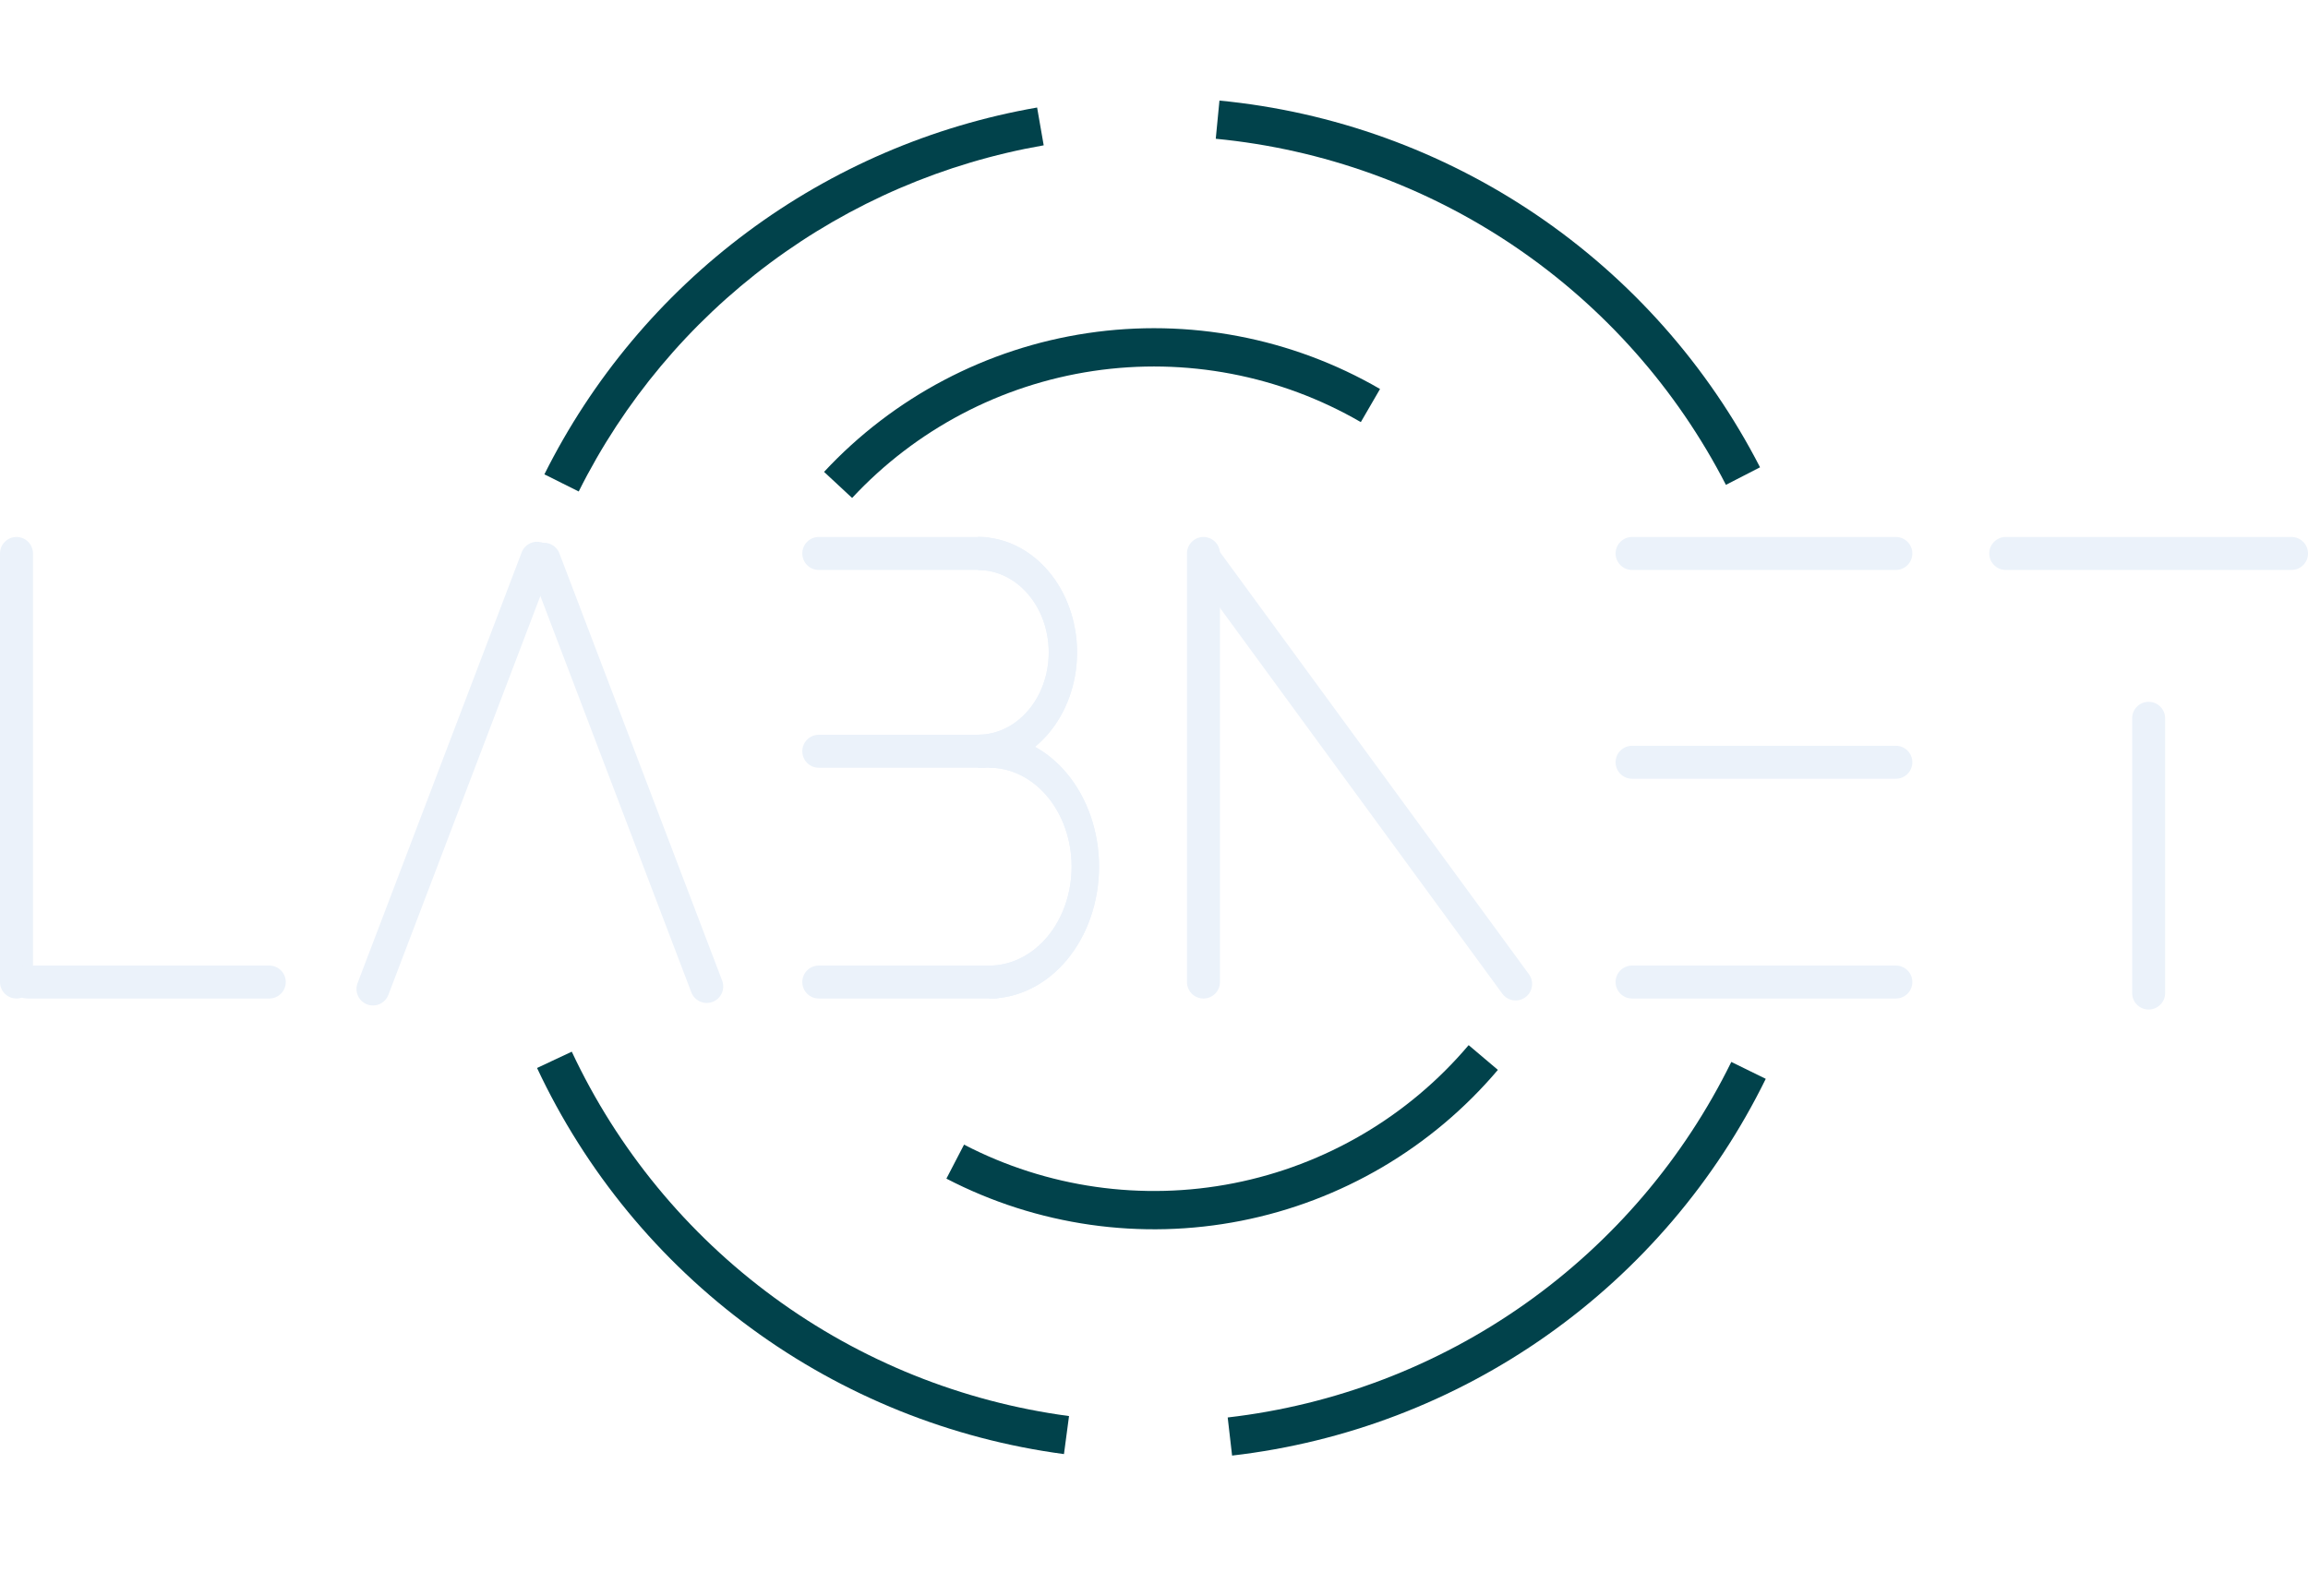
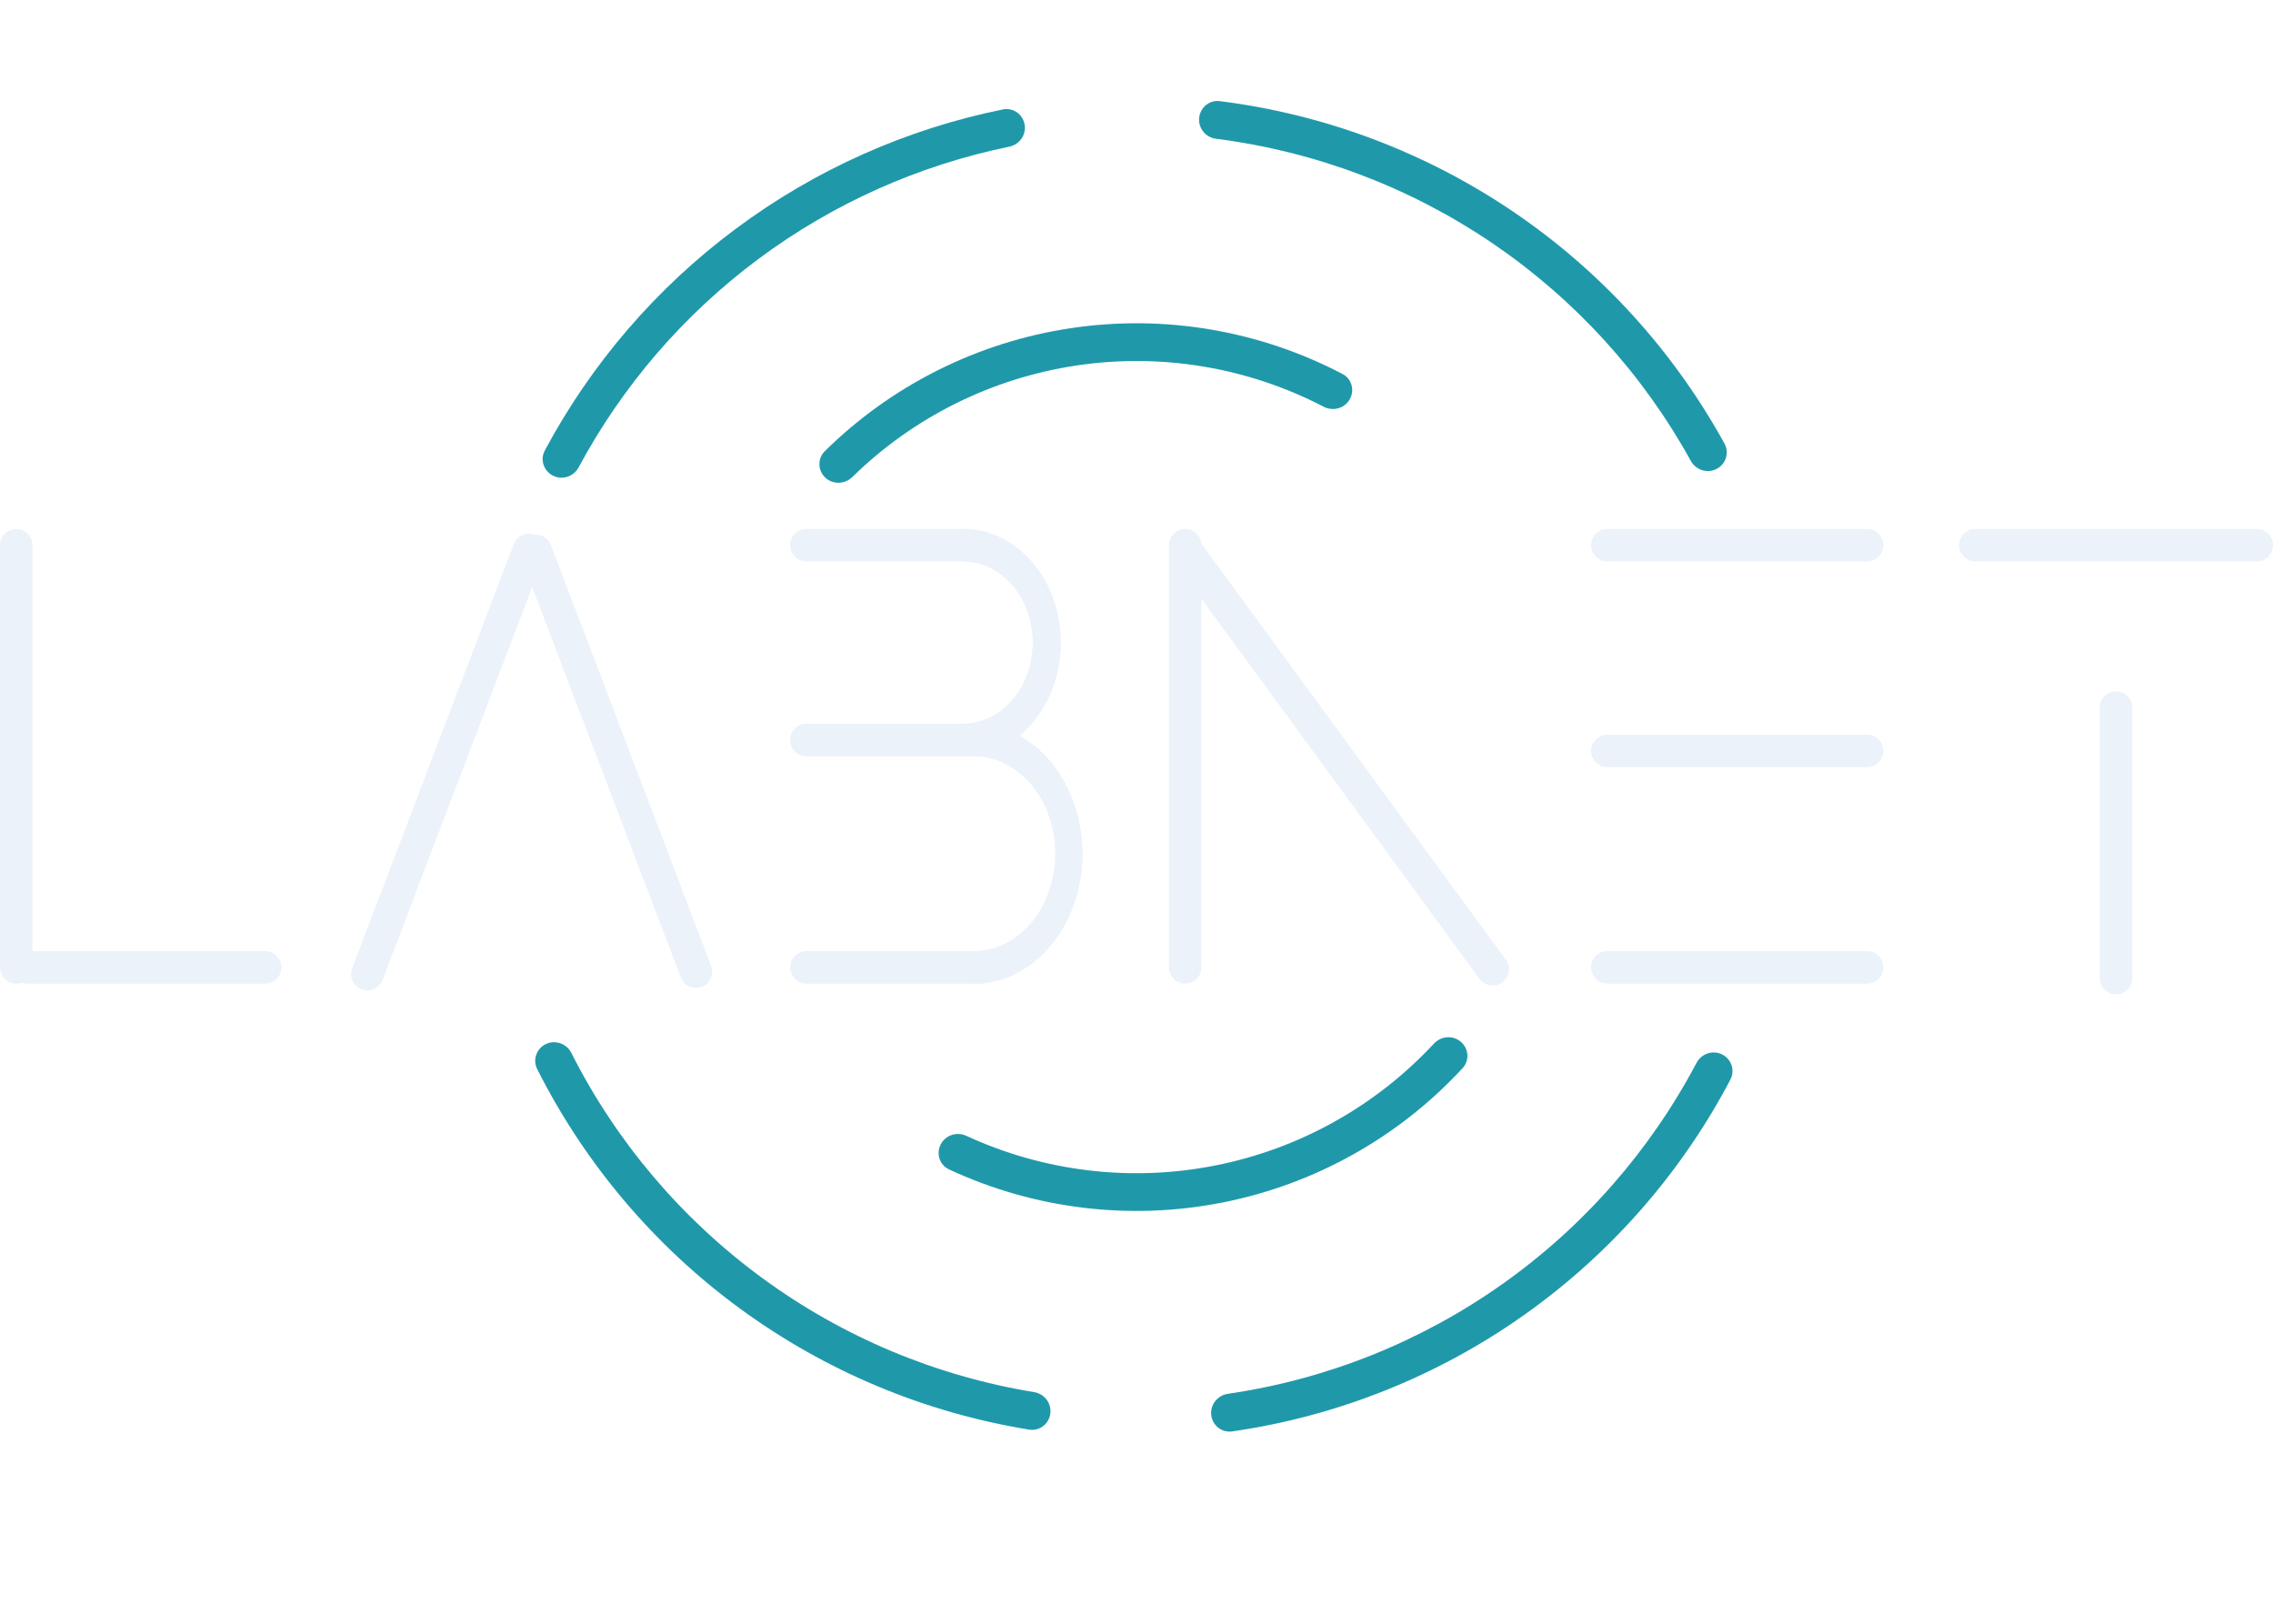
- <svg xmlns="http://www.w3.org/2000/svg" width="175" height="121" viewBox="0 0 175 121" fill="none">
-   <path fill-rule="evenodd" clip-rule="evenodd" d="M1.25 75.721C0.56 75.721 -1.08224e-09 75.162 -2.41724e-09 74.471L-6.52656e-08 41.971C-6.66006e-08 41.281 0.56 40.721 1.25 40.721C1.94 40.721 2.5 41.281 2.5 41.971L2.5 74.471C2.5 75.162 1.94 75.721 1.25 75.721Z" fill="#EBF2FA" />
-   <path fill-rule="evenodd" clip-rule="evenodd" d="M91.25 75.721C90.559 75.721 90 75.162 90 74.471L90 41.971C90 41.281 90.559 40.721 91.25 40.721C91.94 40.721 92.5 41.281 92.5 41.971L92.5 74.471C92.5 75.162 91.94 75.721 91.25 75.721Z" fill="#EBF2FA" />
-   <path fill-rule="evenodd" clip-rule="evenodd" d="M162.917 76.555C162.226 76.555 161.667 75.995 161.667 75.305L161.667 54.471C161.667 53.781 162.226 53.221 162.917 53.221C163.607 53.221 164.167 53.781 164.167 54.471L164.167 75.305C164.167 75.995 163.607 76.555 162.917 76.555Z" fill="#EBF2FA" />
-   <path fill-rule="evenodd" clip-rule="evenodd" d="M115.658 75.626C115.101 76.034 114.319 75.913 113.911 75.356L90.387 43.206C89.98 42.649 90.101 41.867 90.658 41.459C91.215 41.052 91.997 41.173 92.405 41.73L115.928 73.879C116.336 74.436 116.215 75.219 115.658 75.626Z" fill="#EBF2FA" />
-   <path fill-rule="evenodd" clip-rule="evenodd" d="M0.833 74.471C0.833 73.781 1.393 73.221 2.083 73.221L20.417 73.221C21.107 73.221 21.667 73.781 21.667 74.471C21.667 75.162 21.107 75.721 20.417 75.721L2.083 75.721C1.393 75.721 0.833 75.162 0.833 74.471Z" fill="#EBF2FA" />
-   <path fill-rule="evenodd" clip-rule="evenodd" d="M60.833 74.471C60.833 73.781 61.393 73.221 62.083 73.221L75.417 73.221C76.107 73.221 76.667 73.781 76.667 74.471C76.667 75.162 76.107 75.721 75.417 75.721L62.083 75.721C61.393 75.721 60.833 75.162 60.833 74.471Z" fill="#EBF2FA" />
-   <path fill-rule="evenodd" clip-rule="evenodd" d="M122.5 74.471C122.5 73.781 123.06 73.221 123.75 73.221L143.75 73.221C144.44 73.221 145 73.781 145 74.471C145 75.162 144.44 75.721 143.75 75.721L123.75 75.721C123.06 75.721 122.5 75.162 122.5 74.471Z" fill="#EBF2FA" />
-   <path fill-rule="evenodd" clip-rule="evenodd" d="M122.5 57.805C122.5 57.114 123.06 56.555 123.75 56.555L143.75 56.555C144.44 56.555 145 57.114 145 57.805C145 58.495 144.44 59.055 143.75 59.055L123.75 59.055C123.06 59.055 122.5 58.495 122.5 57.805Z" fill="#EBF2FA" />
-   <path fill-rule="evenodd" clip-rule="evenodd" d="M122.5 41.971C122.5 41.281 123.06 40.721 123.75 40.721L143.75 40.721C144.44 40.721 145 41.281 145 41.971C145 42.662 144.44 43.221 143.75 43.221L123.75 43.221C123.06 43.221 122.5 42.662 122.5 41.971Z" fill="#EBF2FA" />
-   <path fill-rule="evenodd" clip-rule="evenodd" d="M150.833 41.971C150.833 41.281 151.393 40.721 152.083 40.721H173.75C174.44 40.721 175 41.281 175 41.971C175 42.662 174.44 43.221 173.75 43.221H152.083C151.393 43.221 150.833 42.662 150.833 41.971Z" fill="#EBF2FA" />
-   <path fill-rule="evenodd" clip-rule="evenodd" d="M60.833 56.971C60.833 56.281 61.393 55.721 62.083 55.721L75.417 55.721C76.107 55.721 76.667 56.281 76.667 56.971C76.667 57.662 76.107 58.221 75.417 58.221L62.083 58.221C61.393 58.221 60.833 57.662 60.833 56.971Z" fill="#EBF2FA" />
-   <path fill-rule="evenodd" clip-rule="evenodd" d="M60.833 41.971C60.833 41.281 61.393 40.721 62.083 40.721L74.583 40.721C75.274 40.721 75.833 41.281 75.833 41.971C75.833 42.662 75.274 43.221 74.583 43.221L62.083 43.221C61.393 43.221 60.833 42.662 60.833 41.971Z" fill="#EBF2FA" />
-   <path fill-rule="evenodd" clip-rule="evenodd" d="M41.168 41.166C41.813 41.412 42.137 42.134 41.891 42.779L29.448 75.443C29.202 76.088 28.48 76.412 27.835 76.166C27.19 75.921 26.866 75.198 27.112 74.553L39.555 41.889C39.801 41.244 40.523 40.921 41.168 41.166Z" fill="#EBF2FA" />
-   <path fill-rule="evenodd" clip-rule="evenodd" d="M40.804 41.244C41.449 40.998 42.172 41.322 42.417 41.967L54.755 74.362C55.001 75.008 54.677 75.73 54.032 75.975C53.387 76.221 52.665 75.897 52.419 75.252L40.081 42.857C39.835 42.212 40.159 41.49 40.804 41.244Z" fill="#EBF2FA" />
-   <path d="M75 75.721C77.21 75.721 79.33 74.668 80.893 72.792C82.455 70.917 83.333 68.374 83.333 65.721C83.333 63.069 82.455 60.526 80.893 58.65C79.33 56.775 77.21 55.721 75 55.721L75 58.217C76.659 58.217 78.249 59.008 79.422 60.415C80.595 61.822 81.254 63.731 81.254 65.721C81.254 67.712 80.595 69.62 79.422 71.028C78.249 72.435 76.659 73.226 75 73.226V75.721Z" fill="#EBF2FA" />
-   <path fill-rule="evenodd" clip-rule="evenodd" d="M75.833 74.831C77.472 74.606 79.034 73.721 80.252 72.259C81.679 70.547 82.5 68.197 82.5 65.721C82.5 63.246 81.679 60.896 80.252 59.184C79.034 57.722 77.472 56.837 75.833 56.612L75.833 57.441C77.45 57.666 78.94 58.535 80.062 59.882C81.371 61.452 82.087 63.554 82.087 65.721C82.087 67.888 81.371 69.991 80.062 71.561C78.94 72.907 77.45 73.777 75.833 74.001V74.831ZM75.833 75.671C77.737 75.442 79.527 74.431 80.893 72.792C82.455 70.917 83.333 68.374 83.333 65.721C83.333 63.069 82.455 60.526 80.893 58.65C79.527 57.012 77.737 56.001 75.833 55.772C75.558 55.738 75.28 55.721 75 55.721L75 58.217C76.659 58.217 78.249 59.008 79.422 60.415C80.595 61.822 81.254 63.731 81.254 65.721C81.254 67.712 80.595 69.62 79.422 71.028C78.249 72.435 76.659 73.226 75 73.226V75.721C75.28 75.721 75.558 75.704 75.833 75.671Z" fill="#EBF2FA" />
-   <path d="M74.167 58.221C76.156 58.221 78.064 57.299 79.47 55.658C80.876 54.018 81.667 51.792 81.667 49.471C81.667 47.151 80.876 44.925 79.47 43.284C78.064 41.643 76.156 40.721 74.167 40.721V43.227C75.586 43.227 76.948 43.885 77.951 45.056C78.955 46.227 79.519 47.815 79.519 49.471C79.519 51.127 78.955 52.716 77.951 53.887C76.948 55.058 75.586 55.716 74.167 55.716V58.221Z" fill="#EBF2FA" />
-   <path fill-rule="evenodd" clip-rule="evenodd" d="M75 57.326C76.425 57.112 77.778 56.352 78.837 55.116C80.104 53.638 80.833 51.609 80.833 49.471C80.833 47.334 80.104 45.305 78.837 43.827C77.778 42.591 76.425 41.831 75 41.617L75 42.458C76.369 42.67 77.629 43.399 78.584 44.514C79.727 45.847 80.352 47.632 80.352 49.471C80.352 51.31 79.727 53.095 78.584 54.429C77.629 55.544 76.369 56.273 75 56.485V57.326ZM75 58.167C76.683 57.948 78.261 57.069 79.47 55.658C80.876 54.018 81.667 51.792 81.667 49.471C81.667 47.151 80.876 44.925 79.47 43.284C78.261 41.874 76.683 40.995 75 40.776C74.725 40.74 74.447 40.721 74.167 40.721V43.227C75.586 43.227 76.948 43.885 77.951 45.056C78.955 46.227 79.519 47.815 79.519 49.471C79.519 51.127 78.955 52.716 77.951 53.887C76.948 55.058 75.586 55.716 74.167 55.716V58.221C74.447 58.221 74.725 58.203 75 58.167Z" fill="#EBF2FA" />
-   <path d="M104.639 29.498C97.94 25.613 90.12 24.12 82.461 25.262C74.802 26.404 67.758 30.114 62.483 35.784L64.61 37.762C69.436 32.574 75.881 29.18 82.889 28.134C89.897 27.089 97.052 28.456 103.182 32.01L104.639 29.498Z" fill="#01424B" />
-   <path d="M71.759 89.379C78.632 92.947 86.513 94.074 94.11 92.576C101.708 91.078 108.571 87.043 113.575 81.133L111.358 79.256C106.78 84.664 100.5 88.356 93.548 89.726C86.597 91.097 79.385 90.066 73.097 86.801L71.759 89.379Z" fill="#01424B" />
-   <path d="M133.452 35.437C129.496 27.739 123.67 21.159 116.508 16.299C109.346 11.44 101.078 8.458 92.463 7.627L92.183 10.523C100.313 11.307 108.116 14.121 114.874 18.707C121.633 23.292 127.131 29.502 130.865 36.767L133.452 35.437Z" fill="#01424B" />
-   <path d="M93.421 110.381C102.019 109.389 110.23 106.253 117.3 101.261C124.37 96.269 130.073 89.581 133.885 81.811L131.273 80.53C127.676 87.862 122.294 94.174 115.622 98.885C108.95 103.595 101.202 106.555 93.088 107.491L93.421 110.381Z" fill="#01424B" />
-   <path d="M40.72 80.988C44.394 88.825 49.978 95.612 56.959 100.728C63.94 105.844 72.094 109.125 80.673 110.268L81.057 107.385C72.961 106.305 65.266 103.21 58.679 98.382C52.091 93.554 46.822 87.148 43.354 79.753L40.72 80.988Z" fill="#01424B" />
-   <path d="M78.637 8.154C70.667 9.542 63.134 12.782 56.644 17.614C50.155 22.445 44.891 28.733 41.277 35.971L43.88 37.271C47.291 30.441 52.258 24.507 58.382 19.947C64.506 15.387 71.615 12.33 79.136 11.02L78.637 8.154Z" fill="#01424B" />
+ <svg xmlns="http://www.w3.org/2000/svg" width="35" height="25" viewBox="0 0 35 25" fill="none">
+   <path fill-rule="evenodd" clip-rule="evenodd" d="M0.25 15.144C0.112 15.144 -2.16447e-10 15.032 -4.83449e-10 14.894L-1.30531e-08 8.394C-1.33201e-08 8.256 0.112 8.144 0.25 8.144C0.388 8.144 0.5 8.256 0.5 8.394L0.5 14.894C0.5 15.032 0.388 15.144 0.25 15.144Z" fill="#EBF2FA" />
+   <path fill-rule="evenodd" clip-rule="evenodd" d="M18.25 15.144C18.112 15.144 18 15.032 18 14.894L18 8.394C18 8.256 18.112 8.144 18.25 8.144C18.388 8.144 18.5 8.256 18.5 8.394L18.5 14.894C18.5 15.032 18.388 15.144 18.25 15.144Z" fill="#EBF2FA" />
+   <path fill-rule="evenodd" clip-rule="evenodd" d="M32.583 15.311C32.445 15.311 32.333 15.199 32.333 15.061L32.333 10.894C32.333 10.756 32.445 10.644 32.583 10.644C32.721 10.644 32.833 10.756 32.833 10.894L32.833 15.061C32.833 15.199 32.721 15.311 32.583 15.311Z" fill="#EBF2FA" />
+   <path fill-rule="evenodd" clip-rule="evenodd" d="M23.132 15.125C23.02 15.207 22.864 15.182 22.782 15.071L18.077 8.641C17.996 8.53 18.02 8.373 18.132 8.292C18.243 8.21 18.399 8.235 18.481 8.346L23.186 14.776C23.267 14.887 23.243 15.044 23.132 15.125Z" fill="#EBF2FA" />
+   <path fill-rule="evenodd" clip-rule="evenodd" d="M0.167 14.894C0.167 14.756 0.279 14.644 0.417 14.644L4.083 14.644C4.221 14.644 4.333 14.756 4.333 14.894C4.333 15.032 4.221 15.144 4.083 15.144L0.417 15.144C0.279 15.144 0.167 15.032 0.167 14.894Z" fill="#EBF2FA" />
+   <path fill-rule="evenodd" clip-rule="evenodd" d="M12.167 14.894C12.167 14.756 12.279 14.644 12.417 14.644L15.083 14.644C15.221 14.644 15.333 14.756 15.333 14.894C15.333 15.032 15.221 15.144 15.083 15.144L12.417 15.144C12.279 15.144 12.167 15.032 12.167 14.894Z" fill="#EBF2FA" />
+   <path fill-rule="evenodd" clip-rule="evenodd" d="M24.5 14.894C24.5 14.756 24.612 14.644 24.75 14.644L28.75 14.644C28.888 14.644 29 14.756 29 14.894C29 15.032 28.888 15.144 28.75 15.144L24.75 15.144C24.612 15.144 24.5 15.032 24.5 14.894Z" fill="#EBF2FA" />
+   <path fill-rule="evenodd" clip-rule="evenodd" d="M24.5 11.561C24.5 11.423 24.612 11.311 24.75 11.311L28.75 11.311C28.888 11.311 29 11.423 29 11.561C29 11.699 28.888 11.811 28.75 11.811L24.75 11.811C24.612 11.811 24.5 11.699 24.5 11.561Z" fill="#EBF2FA" />
+   <path fill-rule="evenodd" clip-rule="evenodd" d="M24.5 8.394C24.5 8.256 24.612 8.144 24.75 8.144L28.75 8.144C28.888 8.144 29 8.256 29 8.394C29 8.532 28.888 8.644 28.75 8.644L24.75 8.644C24.612 8.644 24.5 8.532 24.5 8.394Z" fill="#EBF2FA" />
+   <path fill-rule="evenodd" clip-rule="evenodd" d="M30.167 8.394C30.167 8.256 30.279 8.144 30.417 8.144H34.75C34.888 8.144 35 8.256 35 8.394C35 8.532 34.888 8.644 34.75 8.644H30.417C30.279 8.644 30.167 8.532 30.167 8.394Z" fill="#EBF2FA" />
+   <path fill-rule="evenodd" clip-rule="evenodd" d="M12.167 11.394C12.167 11.256 12.279 11.144 12.417 11.144L15.083 11.144C15.221 11.144 15.333 11.256 15.333 11.394C15.333 11.532 15.221 11.644 15.083 11.644L12.417 11.644C12.279 11.644 12.167 11.532 12.167 11.394Z" fill="#EBF2FA" />
+   <path fill-rule="evenodd" clip-rule="evenodd" d="M12.167 8.394C12.167 8.256 12.279 8.144 12.417 8.144L14.917 8.144C15.055 8.144 15.167 8.256 15.167 8.394C15.167 8.532 15.055 8.644 14.917 8.644L12.417 8.644C12.279 8.644 12.167 8.532 12.167 8.394Z" fill="#EBF2FA" />
+   <path fill-rule="evenodd" clip-rule="evenodd" d="M8.234 8.233C8.363 8.282 8.427 8.427 8.378 8.556L5.89 15.089C5.84 15.218 5.696 15.282 5.567 15.233C5.438 15.184 5.373 15.04 5.422 14.911L7.911 8.378C7.96 8.249 8.105 8.184 8.234 8.233Z" fill="#EBF2FA" />
+   <path fill-rule="evenodd" clip-rule="evenodd" d="M8.161 8.249C8.29 8.2 8.434 8.264 8.483 8.393L10.951 14.873C11 15.002 10.935 15.146 10.806 15.195C10.677 15.244 10.533 15.18 10.484 15.05L8.016 8.571C7.967 8.442 8.032 8.298 8.161 8.249Z" fill="#EBF2FA" />
+   <path d="M15 15.144C15.442 15.144 15.866 14.934 16.178 14.559C16.491 14.183 16.667 13.675 16.667 13.144C16.667 12.614 16.491 12.105 16.178 11.73C15.866 11.355 15.442 11.144 15 11.144L15 11.643C15.332 11.643 15.65 11.802 15.884 12.083C16.119 12.364 16.251 12.746 16.251 13.144C16.251 13.542 16.119 13.924 15.884 14.206C15.65 14.487 15.332 14.645 15 14.645V15.144Z" fill="#EBF2FA" />
+   <path fill-rule="evenodd" clip-rule="evenodd" d="M15.167 14.966C15.494 14.921 15.807 14.744 16.05 14.452C16.336 14.109 16.5 13.639 16.5 13.144C16.5 12.649 16.336 12.179 16.05 11.837C15.807 11.544 15.494 11.367 15.167 11.322L15.167 11.488C15.49 11.533 15.788 11.707 16.012 11.976C16.274 12.29 16.417 12.711 16.417 13.144C16.417 13.578 16.274 13.998 16.012 14.312C15.788 14.582 15.49 14.755 15.167 14.8V14.966ZM15.167 15.134C15.547 15.088 15.905 14.886 16.178 14.559C16.491 14.183 16.667 13.675 16.667 13.144C16.667 12.614 16.491 12.105 16.178 11.73C15.905 11.402 15.547 11.2 15.167 11.154C15.111 11.148 15.056 11.144 15 11.144L15 11.643C15.332 11.643 15.65 11.802 15.884 12.083C16.119 12.364 16.251 12.746 16.251 13.144C16.251 13.542 16.119 13.924 15.884 14.206C15.65 14.487 15.332 14.645 15 14.645V15.144C15.056 15.144 15.111 15.141 15.167 15.134Z" fill="#EBF2FA" />
+   <path d="M14.833 11.644C15.231 11.644 15.613 11.46 15.894 11.132C16.175 10.803 16.333 10.358 16.333 9.894C16.333 9.43 16.175 8.985 15.894 8.657C15.613 8.329 15.231 8.144 14.833 8.144V8.645C15.117 8.645 15.389 8.777 15.59 9.011C15.791 9.245 15.904 9.563 15.904 9.894C15.904 10.226 15.791 10.543 15.59 10.777C15.389 11.012 15.117 11.143 14.833 11.143V11.644Z" fill="#EBF2FA" />
+   <path fill-rule="evenodd" clip-rule="evenodd" d="M15 11.465C15.285 11.422 15.556 11.27 15.768 11.023C16.021 10.728 16.167 10.322 16.167 9.894C16.167 9.467 16.021 9.061 15.768 8.765C15.556 8.518 15.285 8.366 15 8.323L15 8.492C15.274 8.534 15.526 8.68 15.717 8.903C15.945 9.169 16.07 9.526 16.07 9.894C16.07 10.262 15.945 10.619 15.717 10.886C15.526 11.109 15.274 11.255 15 11.297V11.465ZM15 11.633C15.336 11.589 15.652 11.414 15.894 11.132C16.175 10.803 16.333 10.358 16.333 9.894C16.333 9.43 16.175 8.985 15.894 8.657C15.652 8.375 15.336 8.199 15 8.155C14.945 8.148 14.889 8.144 14.833 8.144V8.645C15.117 8.645 15.389 8.777 15.59 9.011C15.791 9.245 15.904 9.563 15.904 9.894C15.904 10.226 15.791 10.543 15.59 10.777C15.389 11.012 15.117 11.143 14.833 11.143V11.644C14.889 11.644 14.945 11.641 15 11.633Z" fill="#EBF2FA" />
+   <path d="M20.782 6.151C20.863 6.012 20.816 5.834 20.674 5.759C19.392 5.087 17.928 4.838 16.492 5.052C15.056 5.266 13.728 5.932 12.699 6.948C12.585 7.061 12.592 7.245 12.709 7.355C12.827 7.464 13.01 7.457 13.125 7.344C14.064 6.424 15.272 5.822 16.578 5.627C17.884 5.432 19.215 5.656 20.382 6.262C20.524 6.336 20.702 6.29 20.782 6.151Z" fill="#1F99AA" />
+   <path d="M14.486 17.618C14.412 17.76 14.467 17.936 14.612 18.004C15.924 18.616 17.398 18.796 18.822 18.515C20.246 18.234 21.542 17.508 22.523 16.444C22.631 16.326 22.616 16.143 22.493 16.039C22.371 15.935 22.188 15.951 22.079 16.069C21.183 17.032 20.005 17.69 18.71 17.945C17.415 18.201 16.074 18.039 14.88 17.488C14.735 17.421 14.559 17.476 14.486 17.618Z" fill="#1F99AA" />
+   <path d="M26.432 7.22C26.575 7.147 26.631 6.971 26.554 6.83C25.768 5.401 24.654 4.177 23.302 3.26C21.949 2.343 20.4 1.76 18.782 1.557C18.622 1.537 18.48 1.655 18.465 1.815C18.449 1.975 18.566 2.117 18.726 2.137C20.247 2.33 21.703 2.879 22.975 3.741C24.246 4.604 25.295 5.754 26.036 7.097C26.114 7.237 26.289 7.294 26.432 7.22Z" fill="#1F99AA" />
+   <path d="M18.651 21.787C18.669 21.947 18.814 22.062 18.973 22.039C20.587 21.806 22.125 21.195 23.46 20.252C24.795 19.31 25.886 18.065 26.645 16.622C26.72 16.479 26.66 16.305 26.516 16.234C26.372 16.163 26.198 16.223 26.123 16.365C25.406 17.721 24.38 18.891 23.124 19.777C21.869 20.663 20.424 21.239 18.906 21.46C18.747 21.484 18.633 21.628 18.651 21.787Z" fill="#1F99AA" />
+   <path d="M8.407 16.074C8.262 16.142 8.199 16.316 8.271 16.459C9.005 17.916 10.074 19.18 11.392 20.146C12.71 21.111 14.237 21.75 15.847 22.011C16.005 22.037 16.152 21.925 16.173 21.765C16.194 21.606 16.082 21.46 15.924 21.434C14.41 21.186 12.975 20.585 11.736 19.676C10.496 18.768 9.49 17.581 8.798 16.212C8.726 16.069 8.553 16.006 8.407 16.074Z" fill="#1F99AA" />
+   <path d="M15.777 1.917C15.75 1.759 15.599 1.653 15.442 1.685C13.953 1.987 12.549 2.614 11.329 3.523C10.109 4.431 9.105 5.597 8.389 6.936C8.313 7.078 8.372 7.252 8.516 7.324C8.659 7.396 8.834 7.337 8.91 7.196C9.585 5.938 10.529 4.843 11.676 3.989C12.823 3.135 14.143 2.545 15.541 2.258C15.699 2.226 15.805 2.076 15.777 1.917Z" fill="#1F99AA" />
</svg>
